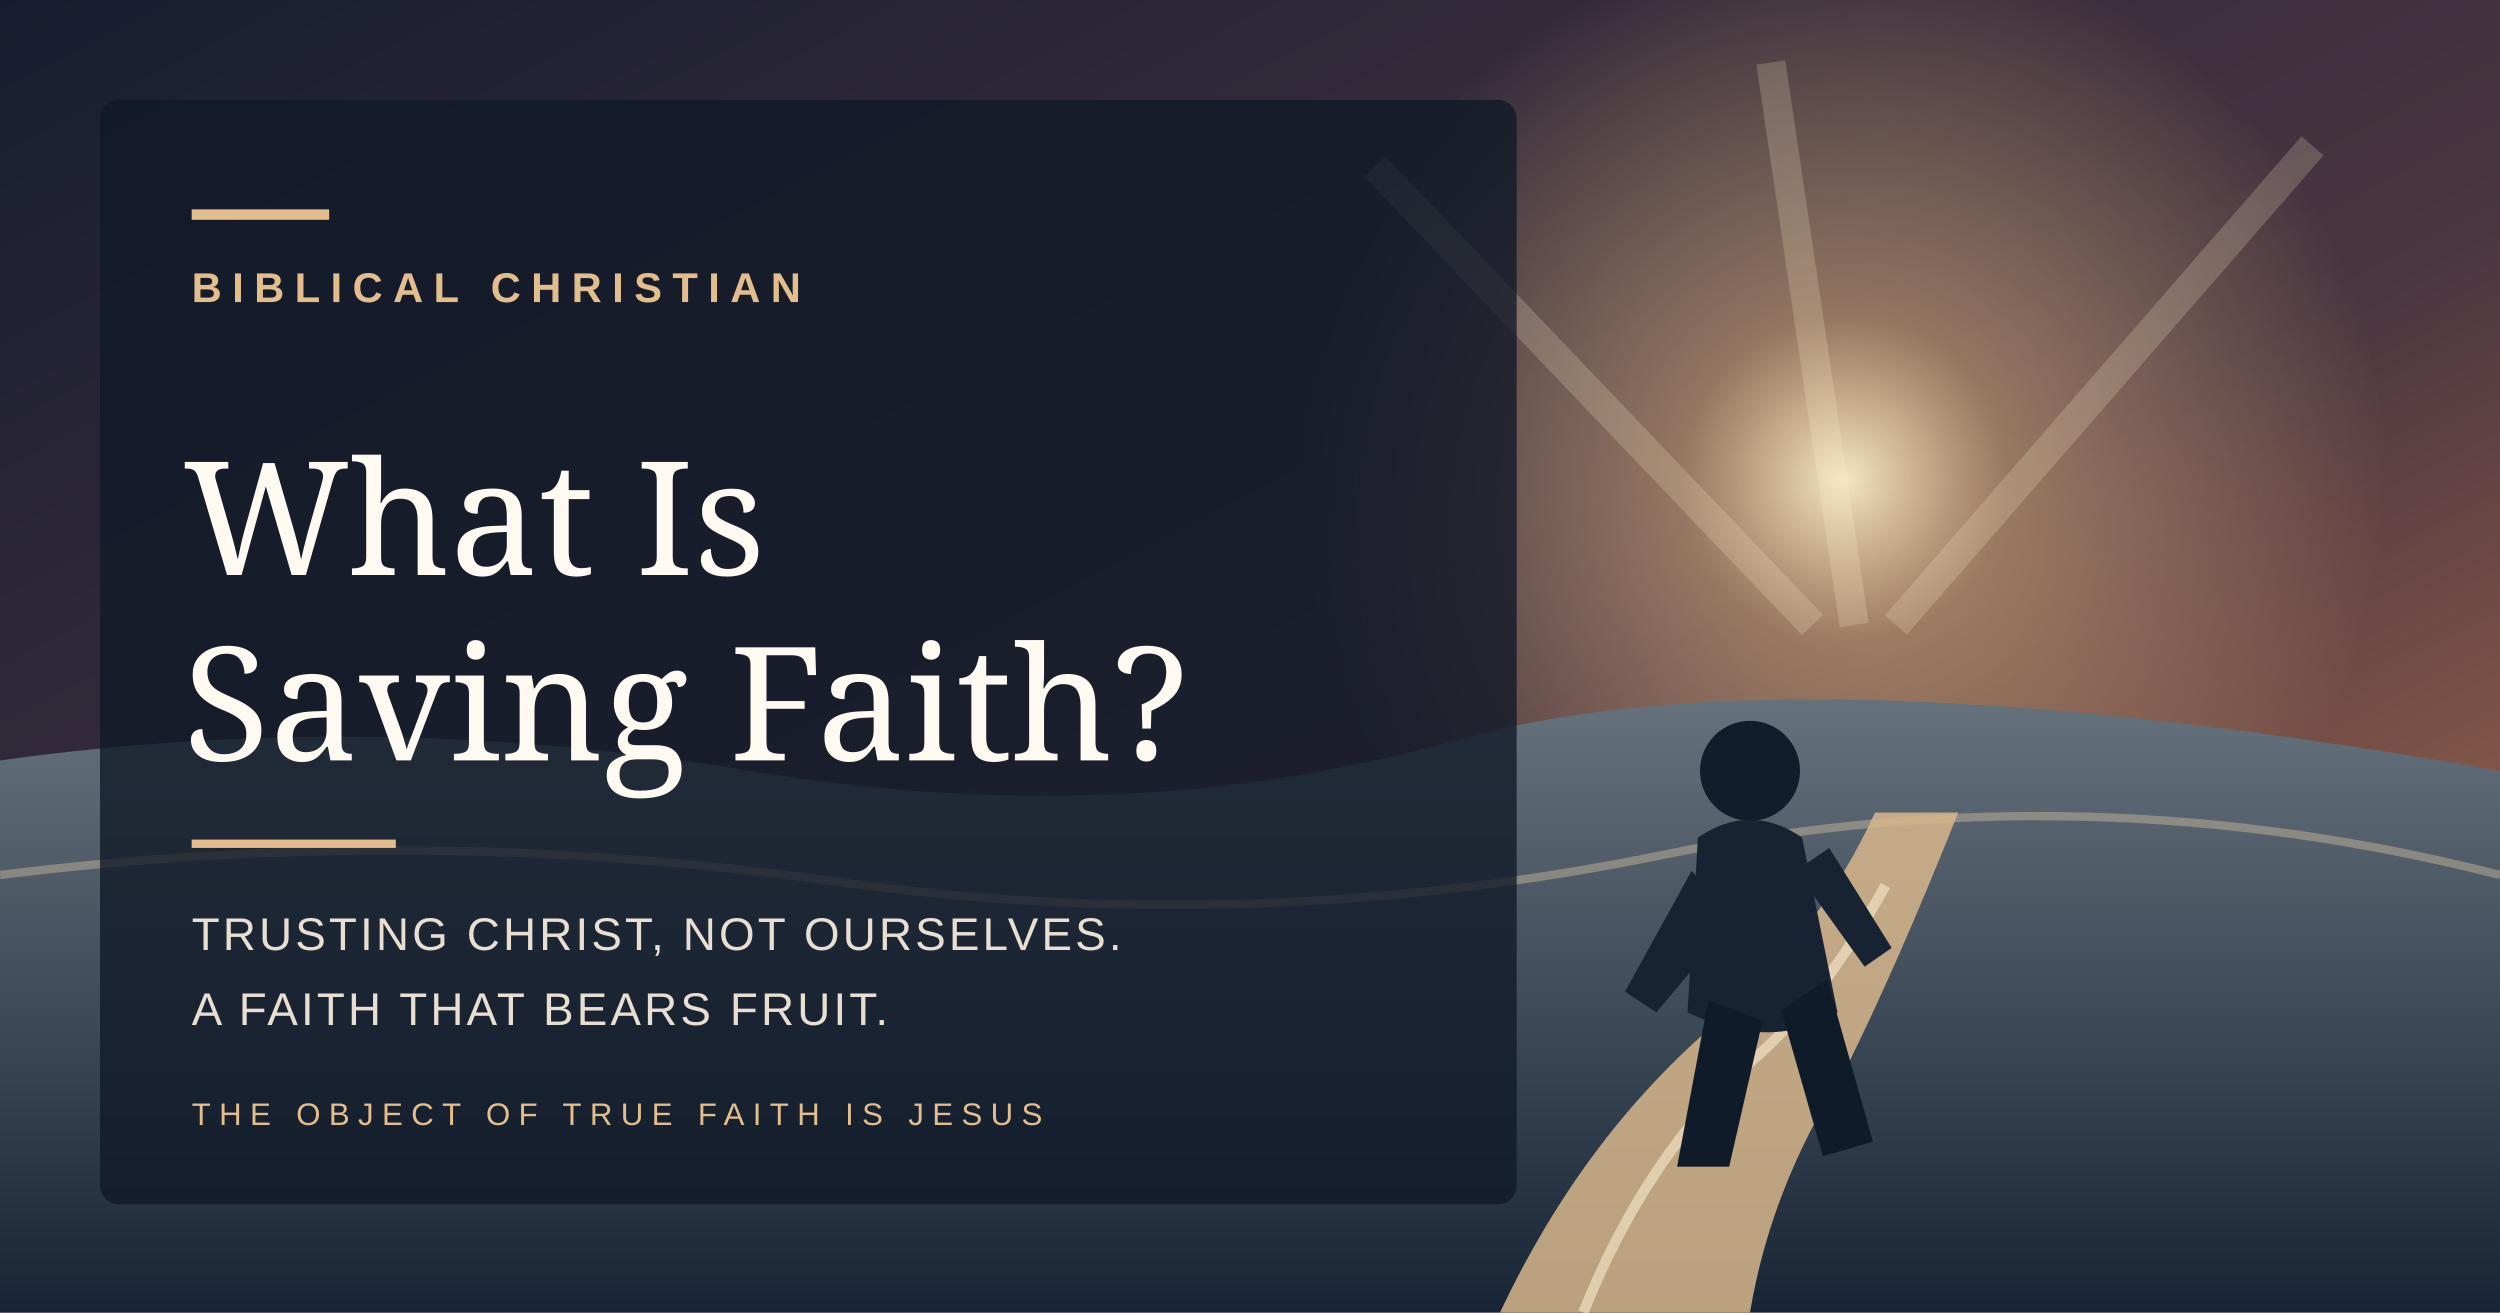
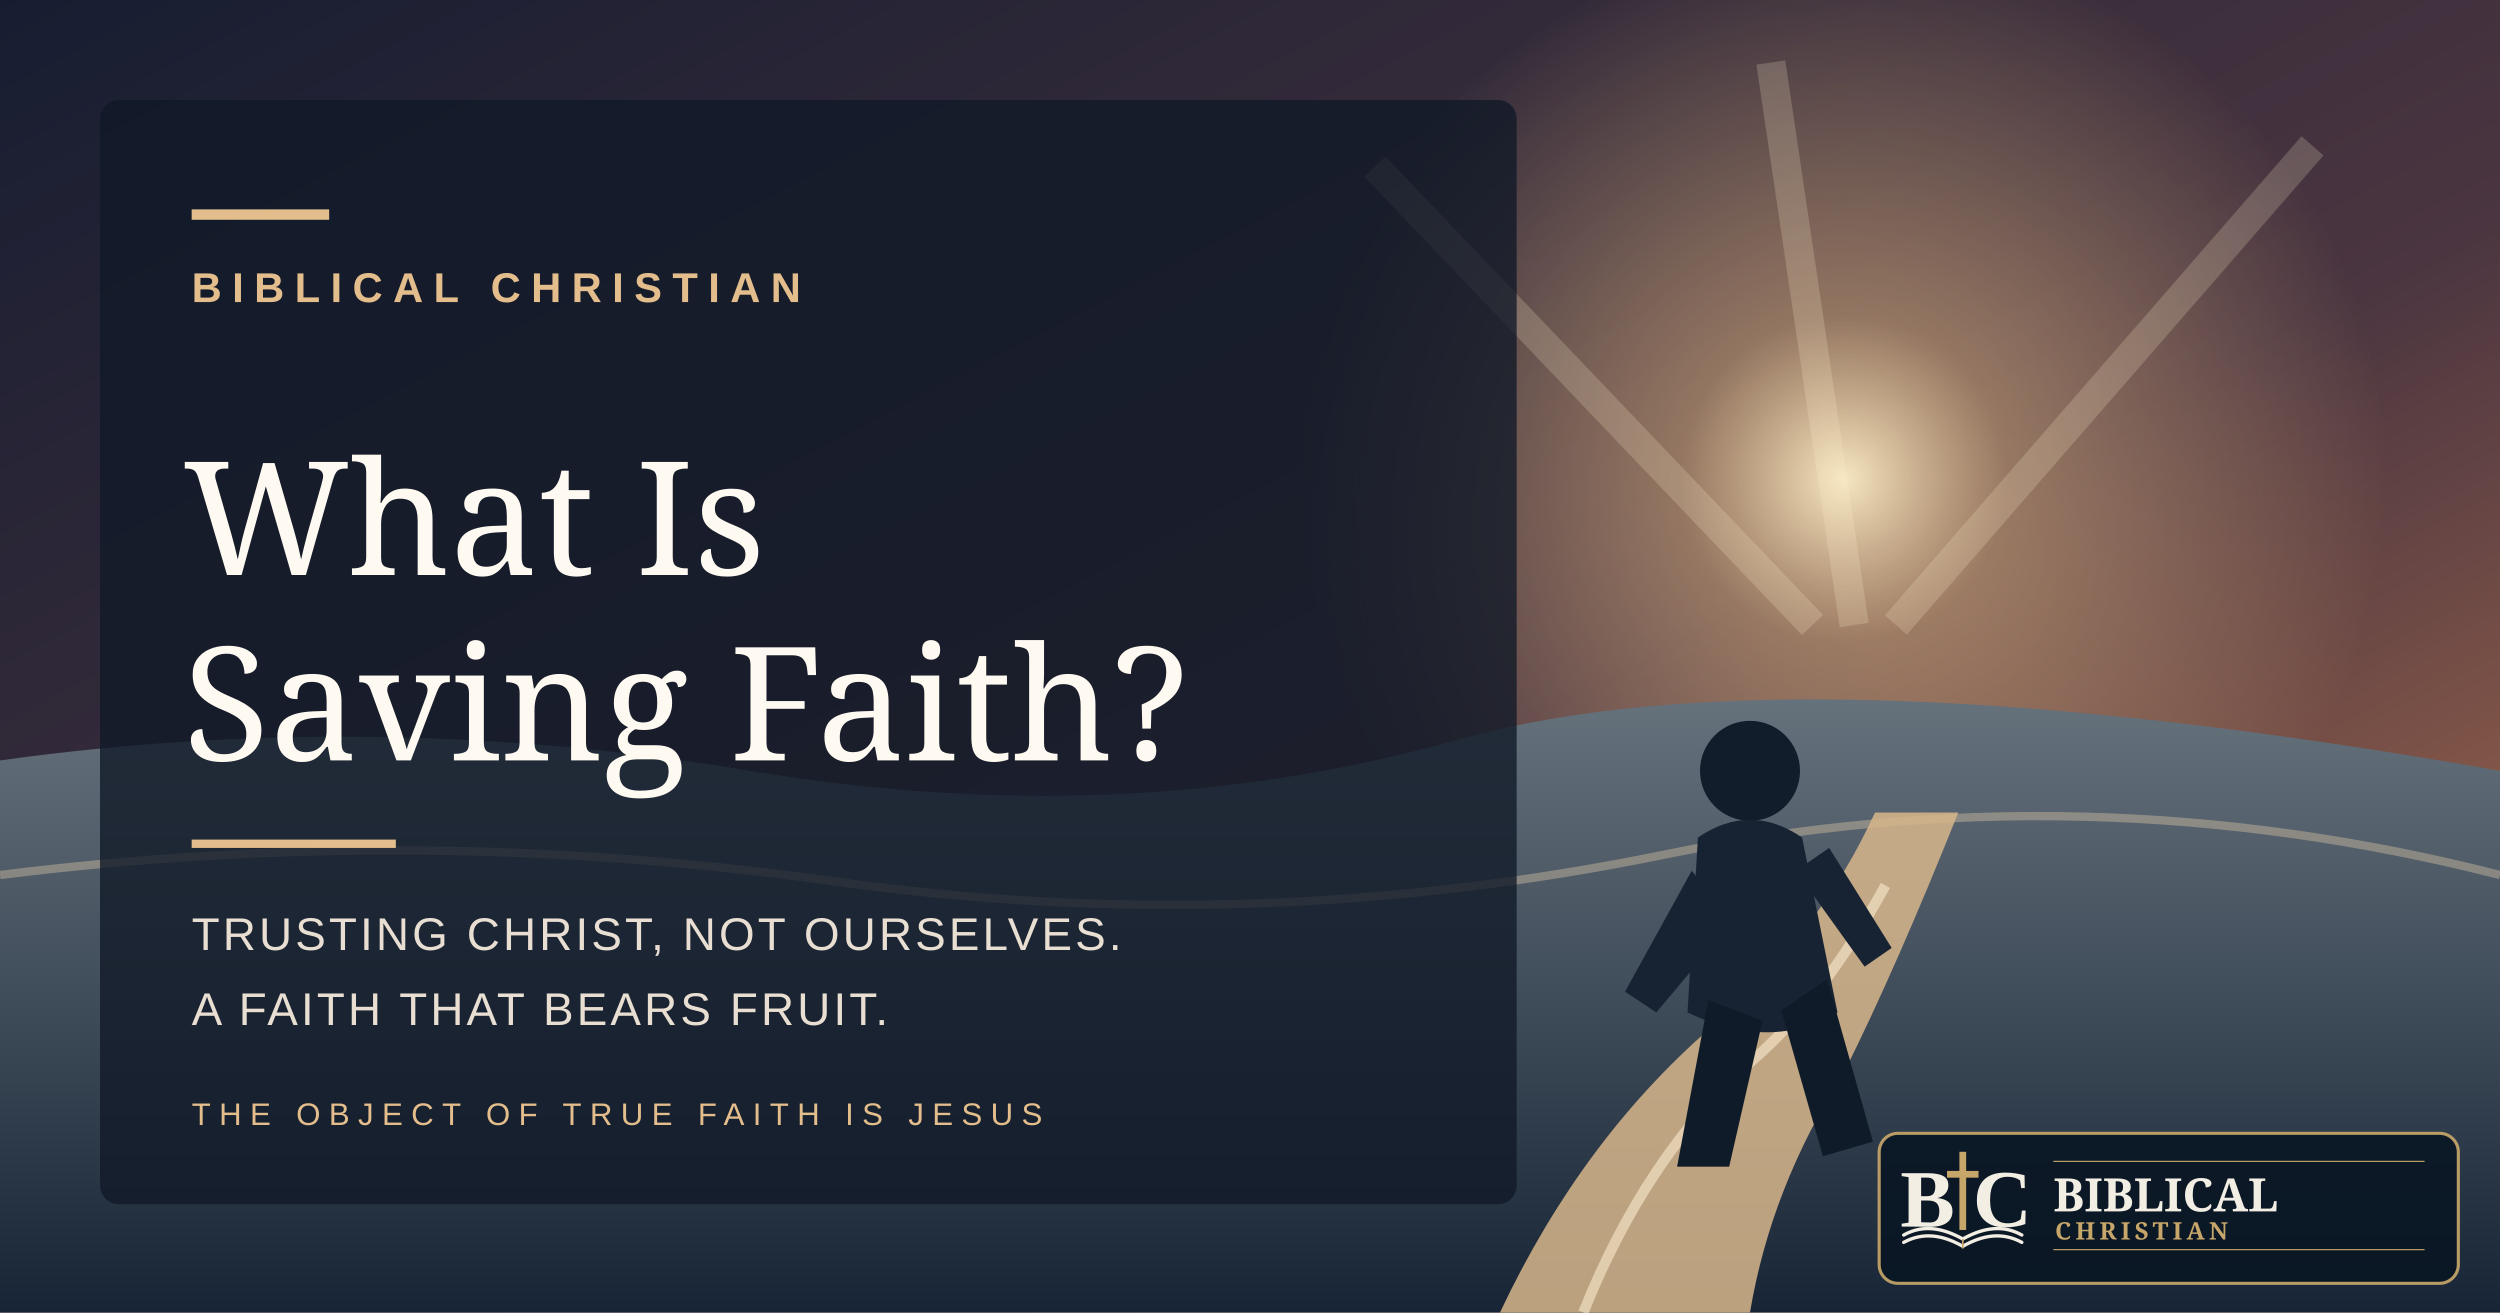
<svg xmlns="http://www.w3.org/2000/svg" width="1200" height="630" viewBox="0 0 1200 630">
  <defs>
    <linearGradient id="bg" x1="0" y1="0" x2="1" y2="1">
      <stop stop-color="#171d31" />
      <stop offset=".58" stop-color="#4a3540" />
      <stop offset="1" stop-color="#b87550" />
    </linearGradient>
    <radialGradient id="light">
      <stop stop-color="#fff0c8" stop-opacity=".95" />
      <stop offset=".3" stop-color="#f5c98d" stop-opacity=".45" />
      <stop offset="1" stop-color="#f5c98d" stop-opacity="0" />
    </radialGradient>
    <linearGradient id="water" x1="0" y1="0" x2="0" y2="1">
      <stop stop-color="#65717b" />
      <stop offset="1" stop-color="#182536" />
    </linearGradient>
  </defs>
  <rect width="1200" height="630" fill="url(#bg)" />
  <circle cx="885" cy="230" r="260" fill="url(#light)" />
  <path d="M0 365Q180 340 360 370T700 355T1200 370V630H0Z" fill="url(#water)" />
  <path d="M0 420Q200 395 400 423T800 410T1200 420" fill="none" stroke="#f3d8ae" stroke-opacity=".35" stroke-width="4" />
  <path d="M720 630Q760 545 825 490Q875 445 900 390L940 390Q910 465 885 515Q850 570 840 630Z" fill="#d7b68b" opacity=".85" />
  <path d="M760 630Q790 555 840 510Q875 480 905 425" fill="none" stroke="#fff0d4" stroke-opacity=".55" stroke-width="5" />
  <circle cx="840" cy="370" r="24" fill="#111d2b" />
  <path d="M815 402Q840 385 865 402L882 486Q850 505 810 486Z" fill="#172333" />
  <path d="M820 480L805 560 830 560 846 490M855 485L875 555 899 548 877 470" fill="#101b29" />
  <path d="M812 418L780 476 795 486 832 442M862 418L895 464 908 455 878 407" fill="#172333" />
  <path d="M870 300L660 80M890 300L850 30M910 300L1110 70" stroke="#fff0d0" stroke-opacity=".2" stroke-width="14" />
  <rect x="48" y="48" width="680" height="530" rx="9" fill="#101827" opacity=".78" />
  <path d="M92 103H158" stroke="#e3bd8c" stroke-width="5" />
  <text x="92" y="145" fill="#e3bd8c" font-family="Arial,sans-serif" font-size="20" font-weight="700" letter-spacing="5">BIBLICAL CHRISTIAN</text>
  <text x="88" y="276" fill="#fffaf1" font-family="Georgia,serif" font-size="76">What Is</text>
  <text x="88" y="365" fill="#fffaf1" font-family="Georgia,serif" font-size="76">Saving Faith?</text>
  <path d="M92 405H190" stroke="#e3bd8c" stroke-width="4" />
  <text x="92" y="456" fill="#e9ded2" font-family="Arial,sans-serif" font-size="22" letter-spacing="1.5">TRUSTING CHRIST, NOT OURSELVES.</text>
  <text x="92" y="492" fill="#e9ded2" font-family="Arial,sans-serif" font-size="22" letter-spacing="1.5">A FAITH THAT BEARS FRUIT.</text>
  <text x="92" y="540" fill="#e3bd8c" font-family="Arial,sans-serif" font-size="15" letter-spacing="4">THE OBJECT OF TRUE FAITH IS JESUS</text>
+   <g id="brand-watermark" transform="translate(902 544)">
+     <rect width="278" height="72" rx="9" fill="#081522" fill-opacity=".88" stroke="#c7a66a" stroke-opacity=".92" stroke-width="1.5" />
+     <g transform="translate(8 4) scale(.27)">
+       <g fill="#f3eee3" font-family="Georgia,'Times New Roman',serif" font-weight="700">
+         <text x="8" y="151" font-size="145" letter-spacing="-8">B</text>
+         <text x="137" y="151" font-size="145" letter-spacing="-7">C</text>
+       </g>
+       <path d="M119 18V157M91 58H147" fill="none" stroke="#c7a66a" stroke-width="12" />
+       <path d="M14 166C48 147 83 153 119 173C155 153 190 147 224 166M14 179C49 160 84 166 119 186C154 166 189 160 224 179" fill="none" stroke="#f3eee3" stroke-width="6" stroke-linecap="round" />
+       <path d="M119 173V190" stroke="#c7a66a" stroke-width="3" />
+       <path d="M280 35H940M280 192H940" stroke="#c7a66a" stroke-width="2" />
+       <text x="280" y="124" fill="#f3eee3" font-family="Georgia,serif" font-size="82" font-weight="700">BIBLICAL</text>
+       <text x="283" y="174" fill="#c7a66a" font-family="Georgia,serif" font-size="43" font-weight="700" letter-spacing="7.5">CHRISTIAN</text>
+     </g>
+   </g>
</svg>
